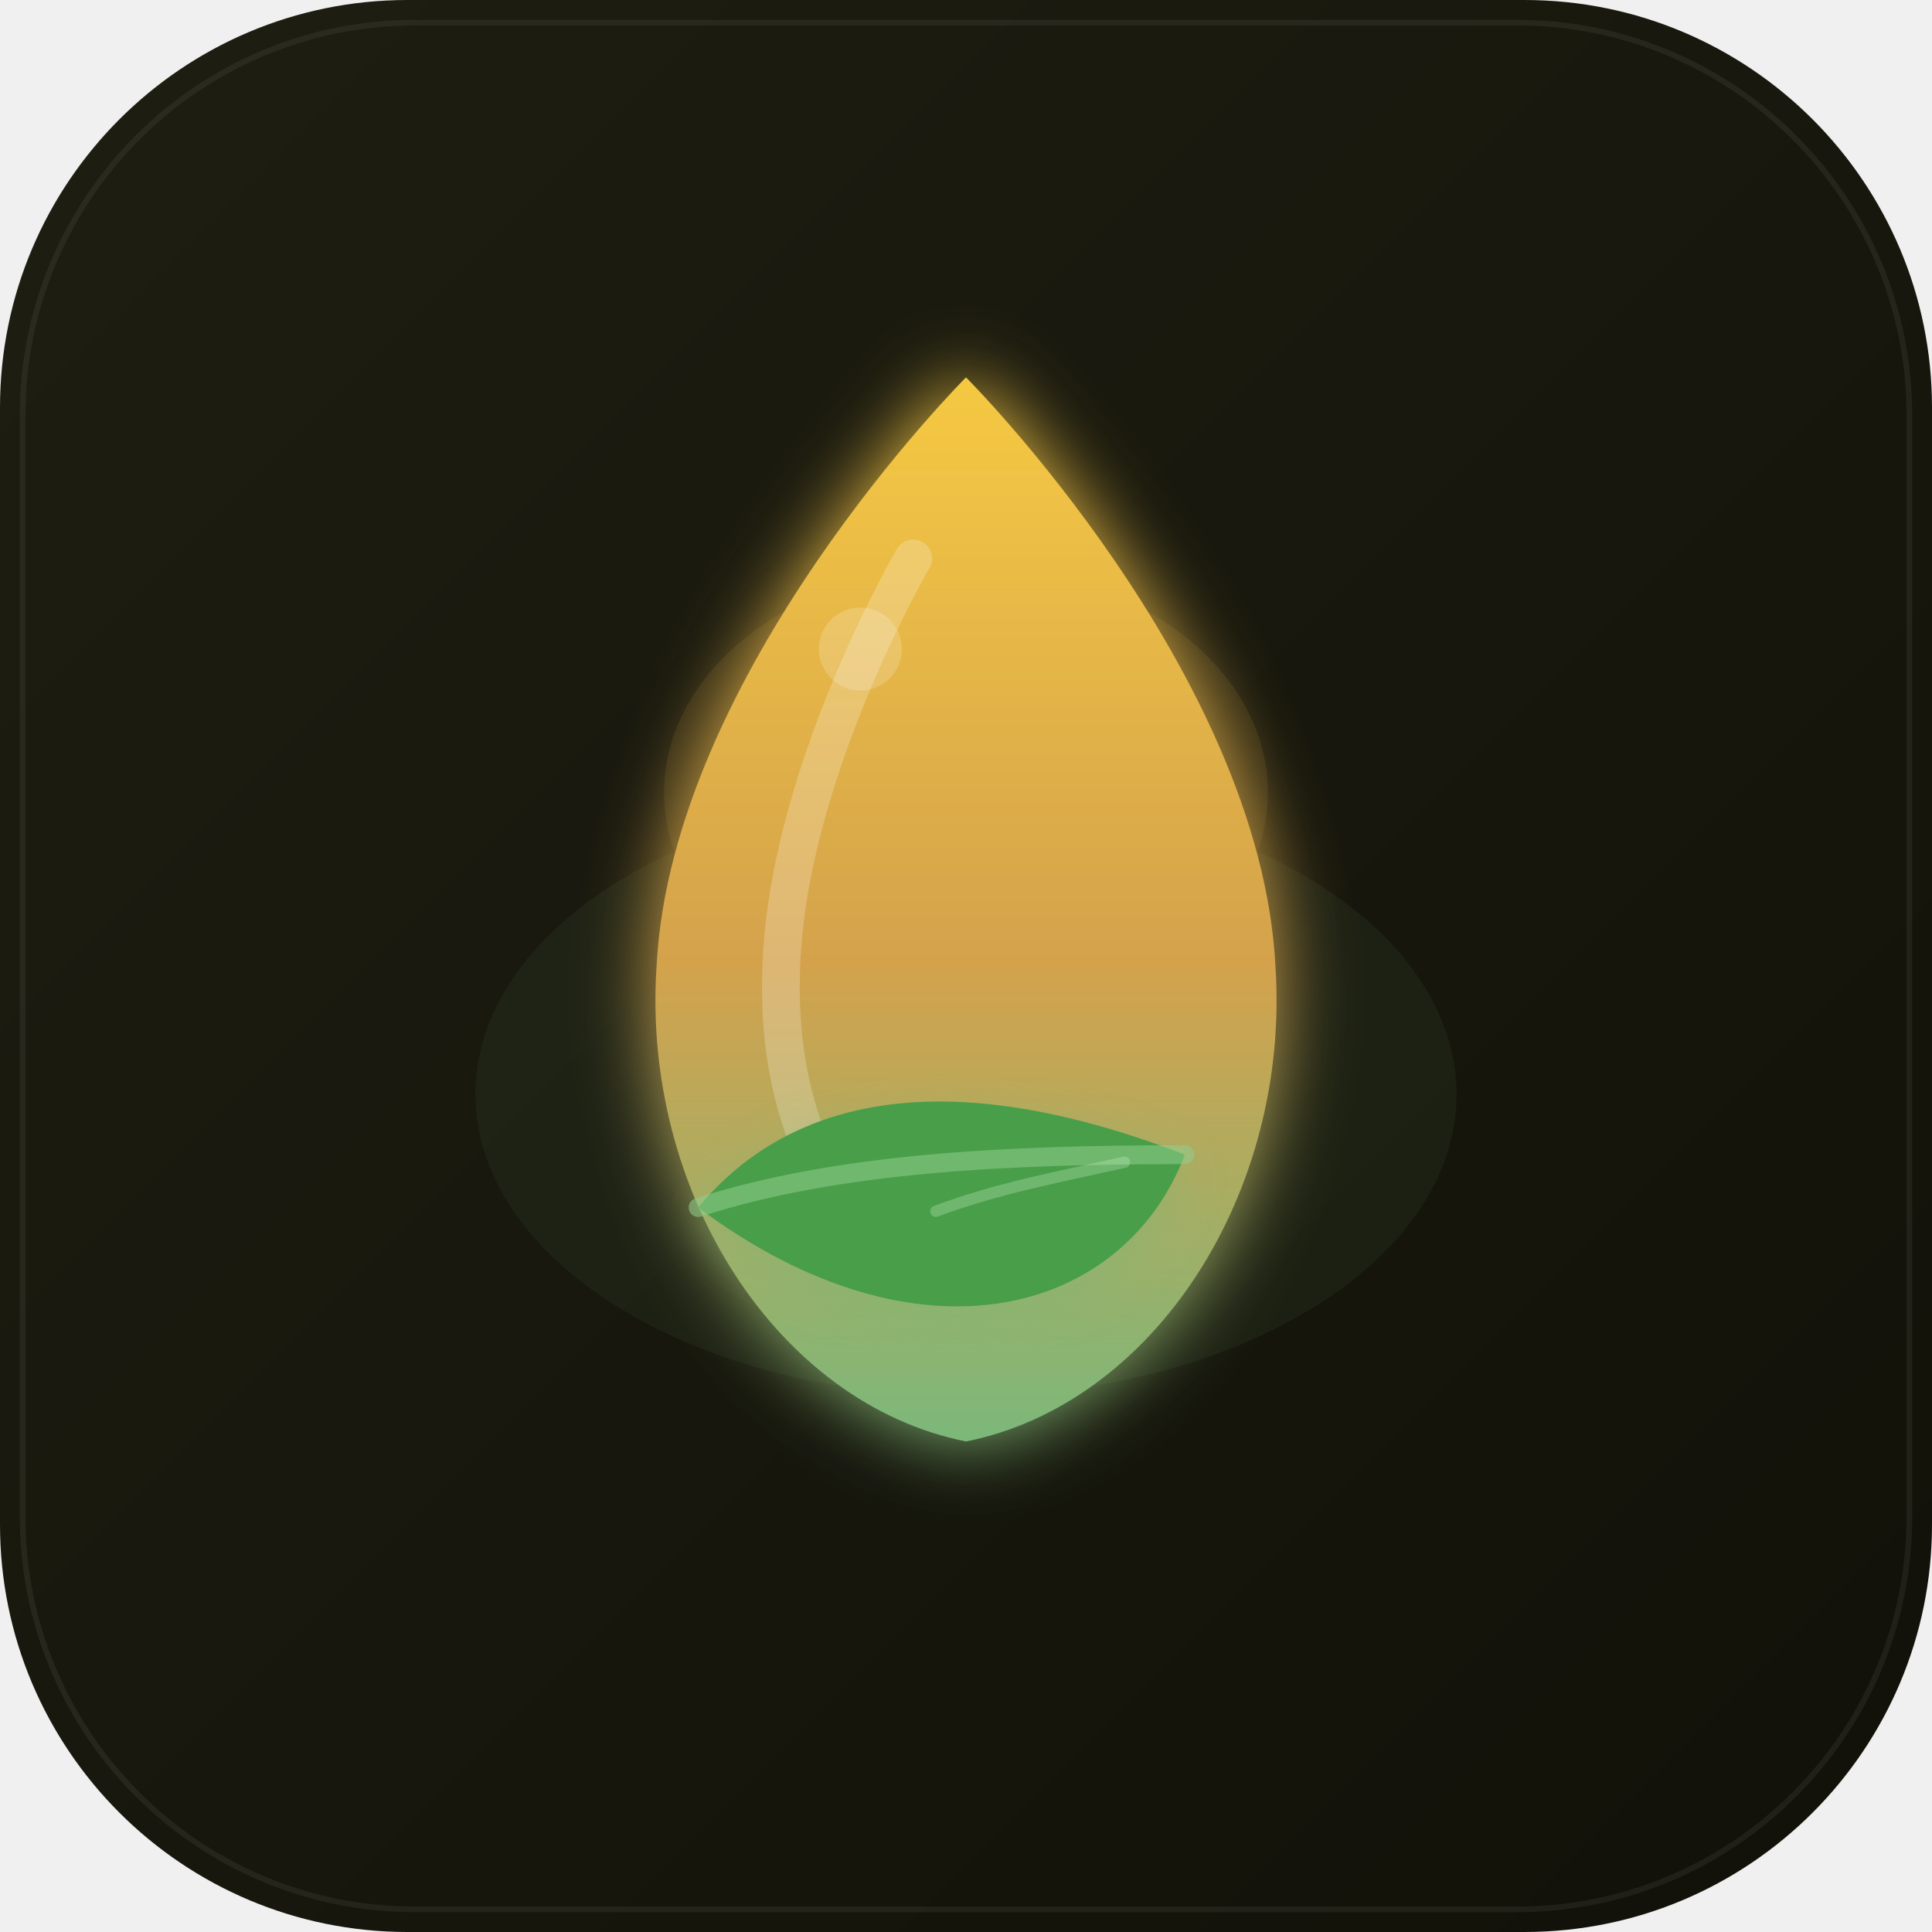
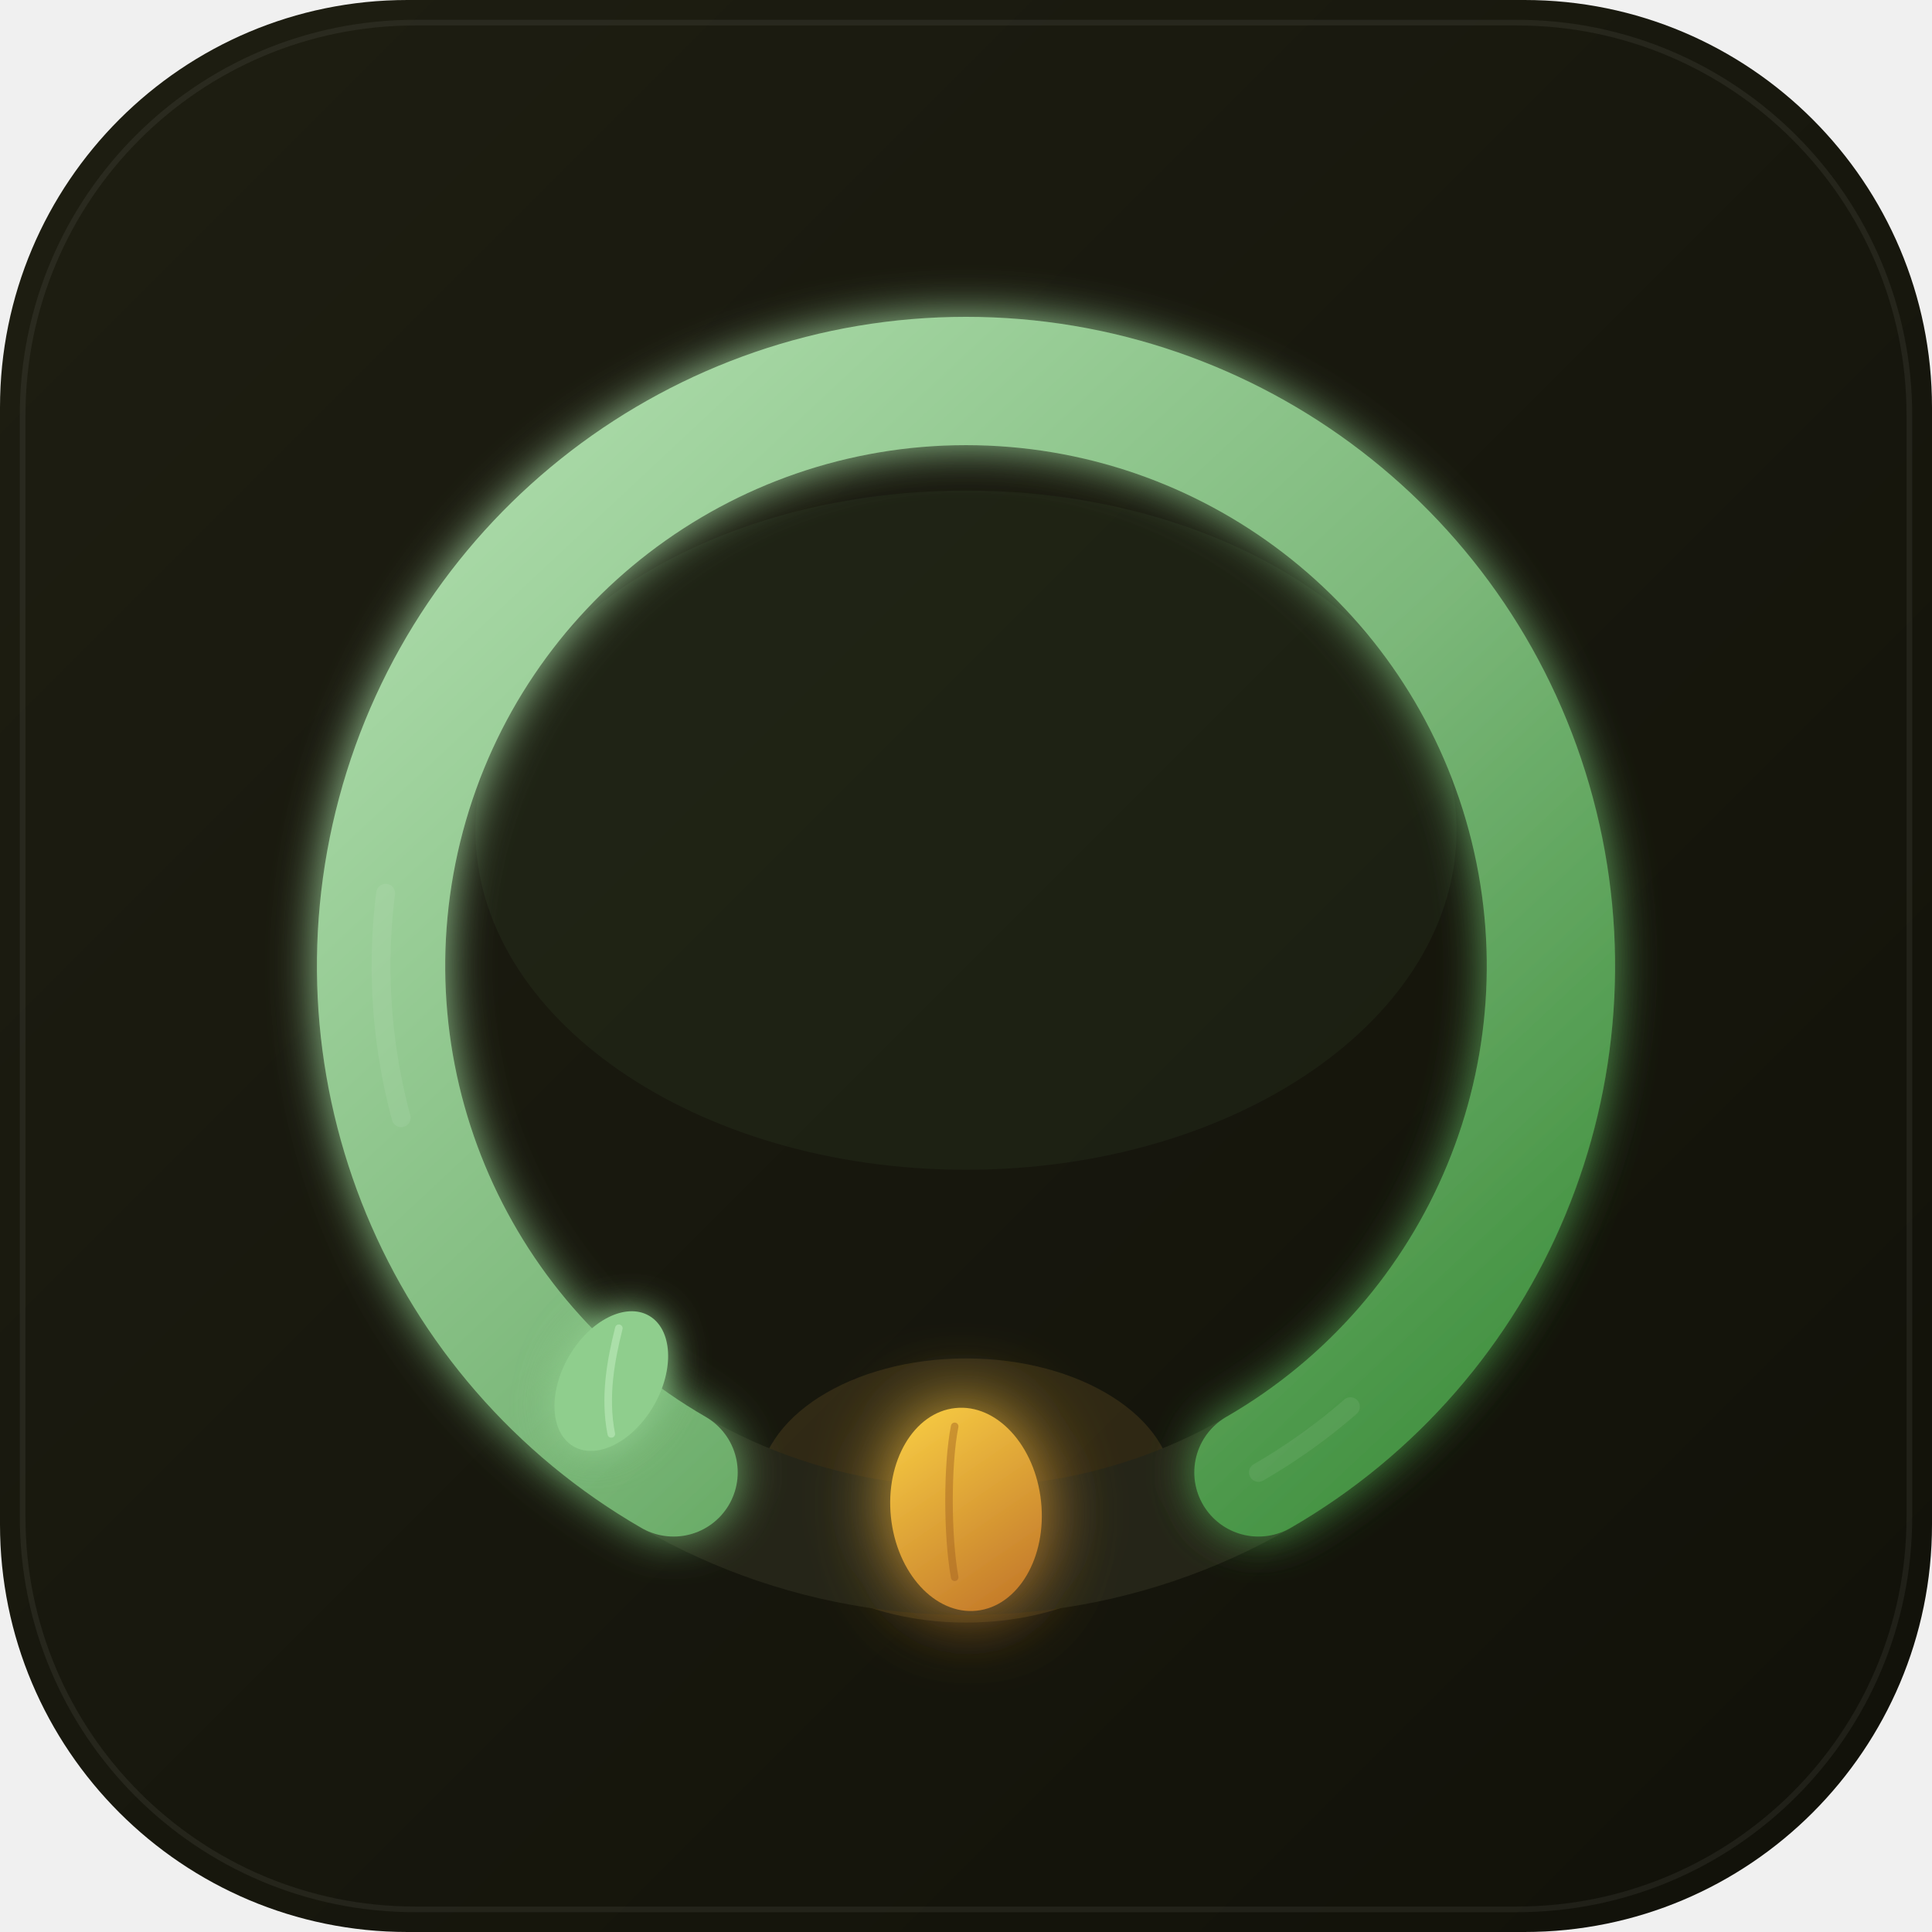
<svg xmlns="http://www.w3.org/2000/svg" width="512" height="512" viewBox="0 0 512 512">
  <defs>
    <linearGradient id="bgGrad" x1="0" y1="0" x2="1" y2="1">
      <stop offset="0%" stop-color="#1e1e12" />
      <stop offset="100%" stop-color="#111109" />
    </linearGradient>
-     <linearGradient id="flameGrad" x1="0.5" y1="0" x2="0.5" y2="1">
+     <linearGradient id="arcGrad" x1="1" y1="1" x2="0" y2="0">
+       <stop offset="0%" stop-color="#3a8c38" />
+       <stop offset="45%" stop-color="#7cb87a" />
+       <stop offset="100%" stop-color="#b2e0b0" />
+     </linearGradient>
+     <linearGradient id="seedGrad" x1="0.3" y1="0" x2="0.7" y2="1">
      <stop offset="0%" stop-color="#f5c842" />
-       <stop offset="55%" stop-color="#d4a24c" />
-       <stop offset="100%" stop-color="#7cb87a" />
+       <stop offset="100%" stop-color="#c47a2a" />
    </linearGradient>
-     <filter id="glow" x="-30%" y="-30%" width="160%" height="160%">
+     <filter id="arcGlow" x="-20%" y="-20%" width="140%" height="140%">
+       <feGaussianBlur in="SourceGraphic" stdDeviation="6" result="blur" />
+       <feMerge>
+         <feMergeNode in="blur" />
+         <feMergeNode in="SourceGraphic" />
+       </feMerge>
+     </filter>
+     <filter id="seedGlow" x="-60%" y="-60%" width="220%" height="220%">
      <feGaussianBlur in="SourceGraphic" stdDeviation="10" result="blur" />
      <feMerge>
        <feMergeNode in="blur" />
        <feMergeNode in="SourceGraphic" />
      </feMerge>
    </filter>
-     <filter id="leafShadow" x="-20%" y="-20%" width="140%" height="140%">
-       <feDropShadow dx="0" dy="4" stdDeviation="6" flood-color="#7cb87a" flood-opacity="0.4" />
+     <filter id="budGlow" x="-60%" y="-60%" width="220%" height="220%">
+       <feGaussianBlur in="SourceGraphic" stdDeviation="5" result="blur" />
+       <feMerge>
+         <feMergeNode in="blur" />
+         <feMergeNode in="SourceGraphic" />
+       </feMerge>
    </filter>
  </defs>
  <rect width="512" height="512" rx="108" fill="url(#bgGrad)" />
  <rect x="6" y="6" width="500" height="500" rx="104" fill="none" stroke="#ffffff" stroke-width="1.5" stroke-opacity="0.06" />
-   <ellipse cx="256" cy="290" rx="130" ry="80" fill="#7cb87a" opacity="0.07" />
-   <ellipse cx="256" cy="210" rx="80" ry="60" fill="#d4a24c" opacity="0.10" />
-   <path d="M256 100        C256 100 178 178 174 256        C170 316 206 372 256 382        C306 372 342 316 338 256        C334 178 256 100 256 100Z" fill="url(#flameGrad)" filter="url(#glow)" />
-   <path d="M242 148 C242 148 208 206 207 258 C206 292 218 316 232 330" stroke="#ffffff" stroke-width="10" stroke-linecap="round" fill="none" opacity="0.22" />
-   <circle cx="228" cy="172" r="11" fill="#ffffff" opacity="0.18" />
-   <path d="M185 320 C210 290 252 282 314 306 C298 348 244 364 185 320Z" fill="#4a9e48" filter="url(#leafShadow)" />
-   <path d="M185 320 C222 308 268 306 314 306" stroke="#8fce8d" stroke-width="5" stroke-linecap="round" fill="none" opacity="0.55" />
-   <path d="M248 321 C264 315 280 312 298 308" stroke="#c8f0c6" stroke-width="3" stroke-linecap="round" fill="none" opacity="0.3" />
+   <ellipse cx="256" cy="220" rx="130" ry="90" fill="#7cb87a" opacity="0.06" />
+   <ellipse cx="256" cy="395" rx="55" ry="35" fill="#d4a24c" opacity="0.14" />
+   <circle cx="256" cy="256" r="155" fill="none" stroke="#252518" stroke-width="34" />
+   <path d="M 333.5 390.2 A 155 155 0 1 0 178.5 390.2" fill="none" stroke="url(#arcGrad)" stroke-width="34" stroke-linecap="round" filter="url(#arcGlow)" />
+   <path d="M 333.5 390.2 A 155 155 0 1 0 178.5 390.2" fill="none" stroke="#ffffff" stroke-width="5" stroke-linecap="round" opacity="0.07" stroke-dasharray="60 600" stroke-dashoffset="30" />
+   <g filter="url(#seedGlow)">
+     <ellipse cx="256" cy="400" rx="20" ry="27" fill="url(#seedGrad)" transform="rotate(-6, 256, 400)" />
+   </g>
+   <path d="M 253 378 C 251 388 251 407 253 418" stroke="#a06020" stroke-width="2" stroke-linecap="round" fill="none" opacity="0.45" />
+   <g filter="url(#budGlow)">
+     <ellipse cx="162" cy="366" rx="13" ry="20" fill="#8fce8d" transform="rotate(30, 162, 366)" />
+     <path d="M 162 380 C 160 370 162 360 164 352" stroke="#c8f0c6" stroke-width="2" stroke-linecap="round" fill="none" opacity="0.5" />
+   </g>
</svg>
